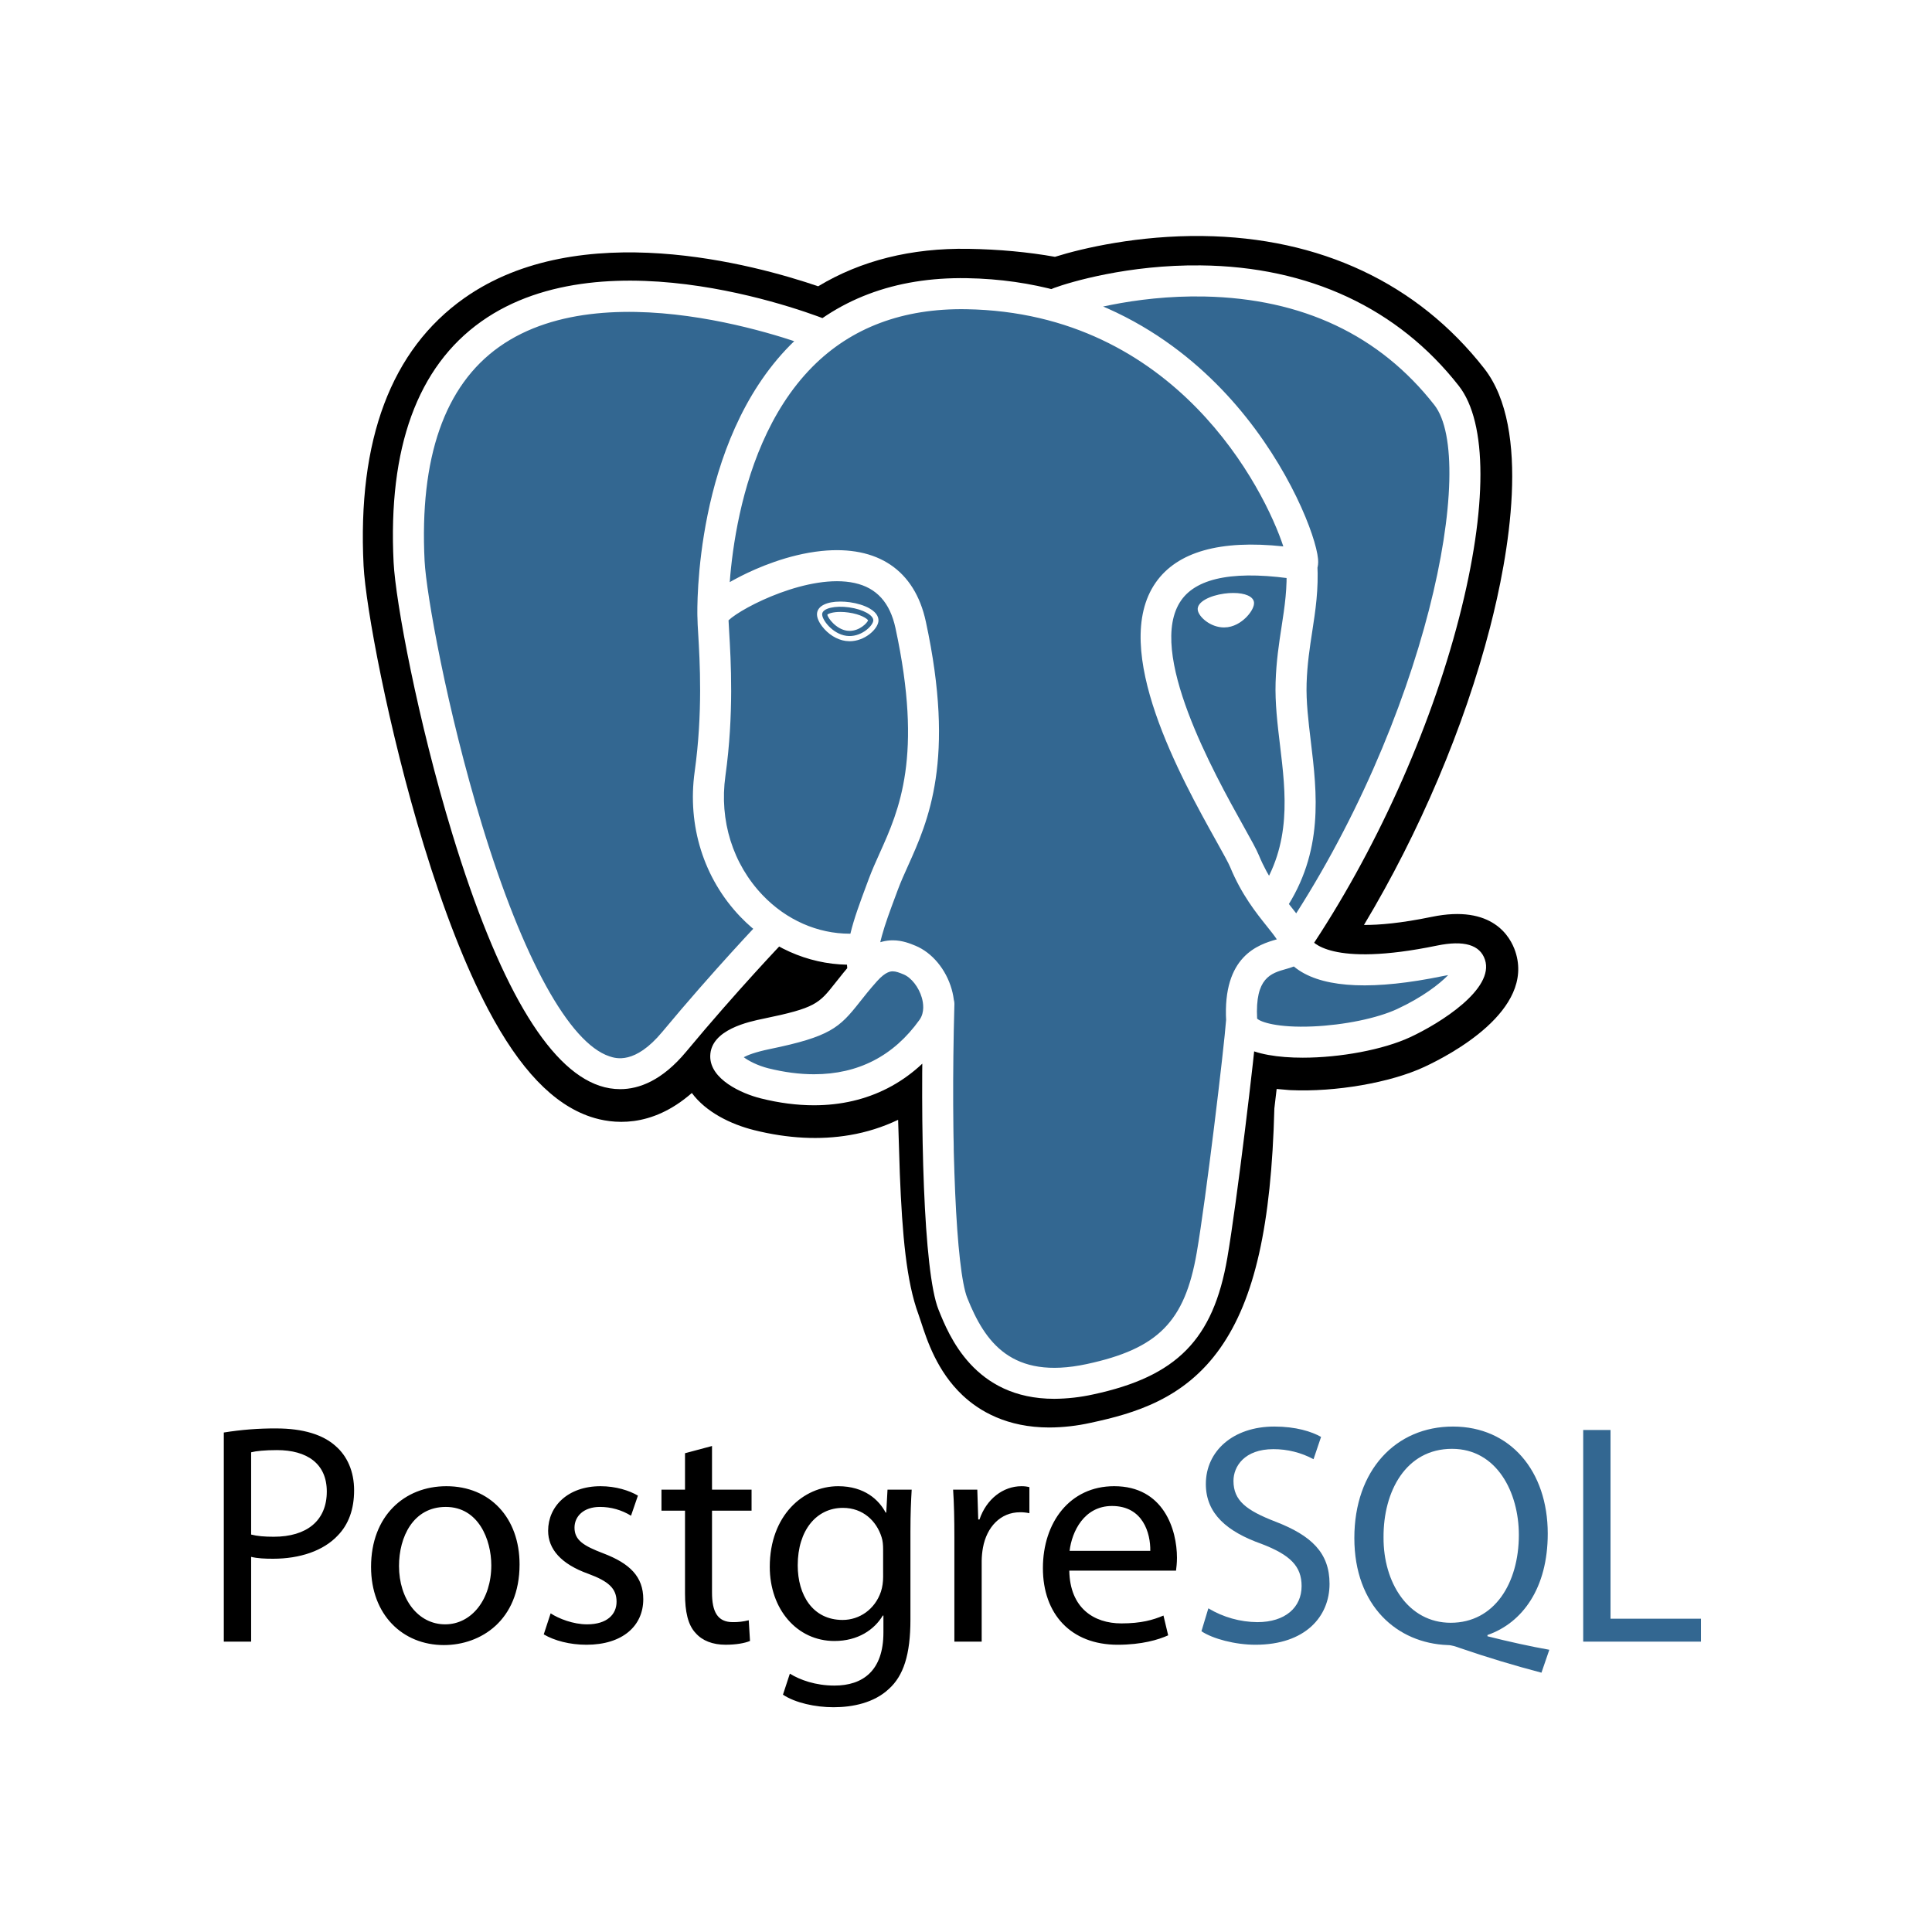
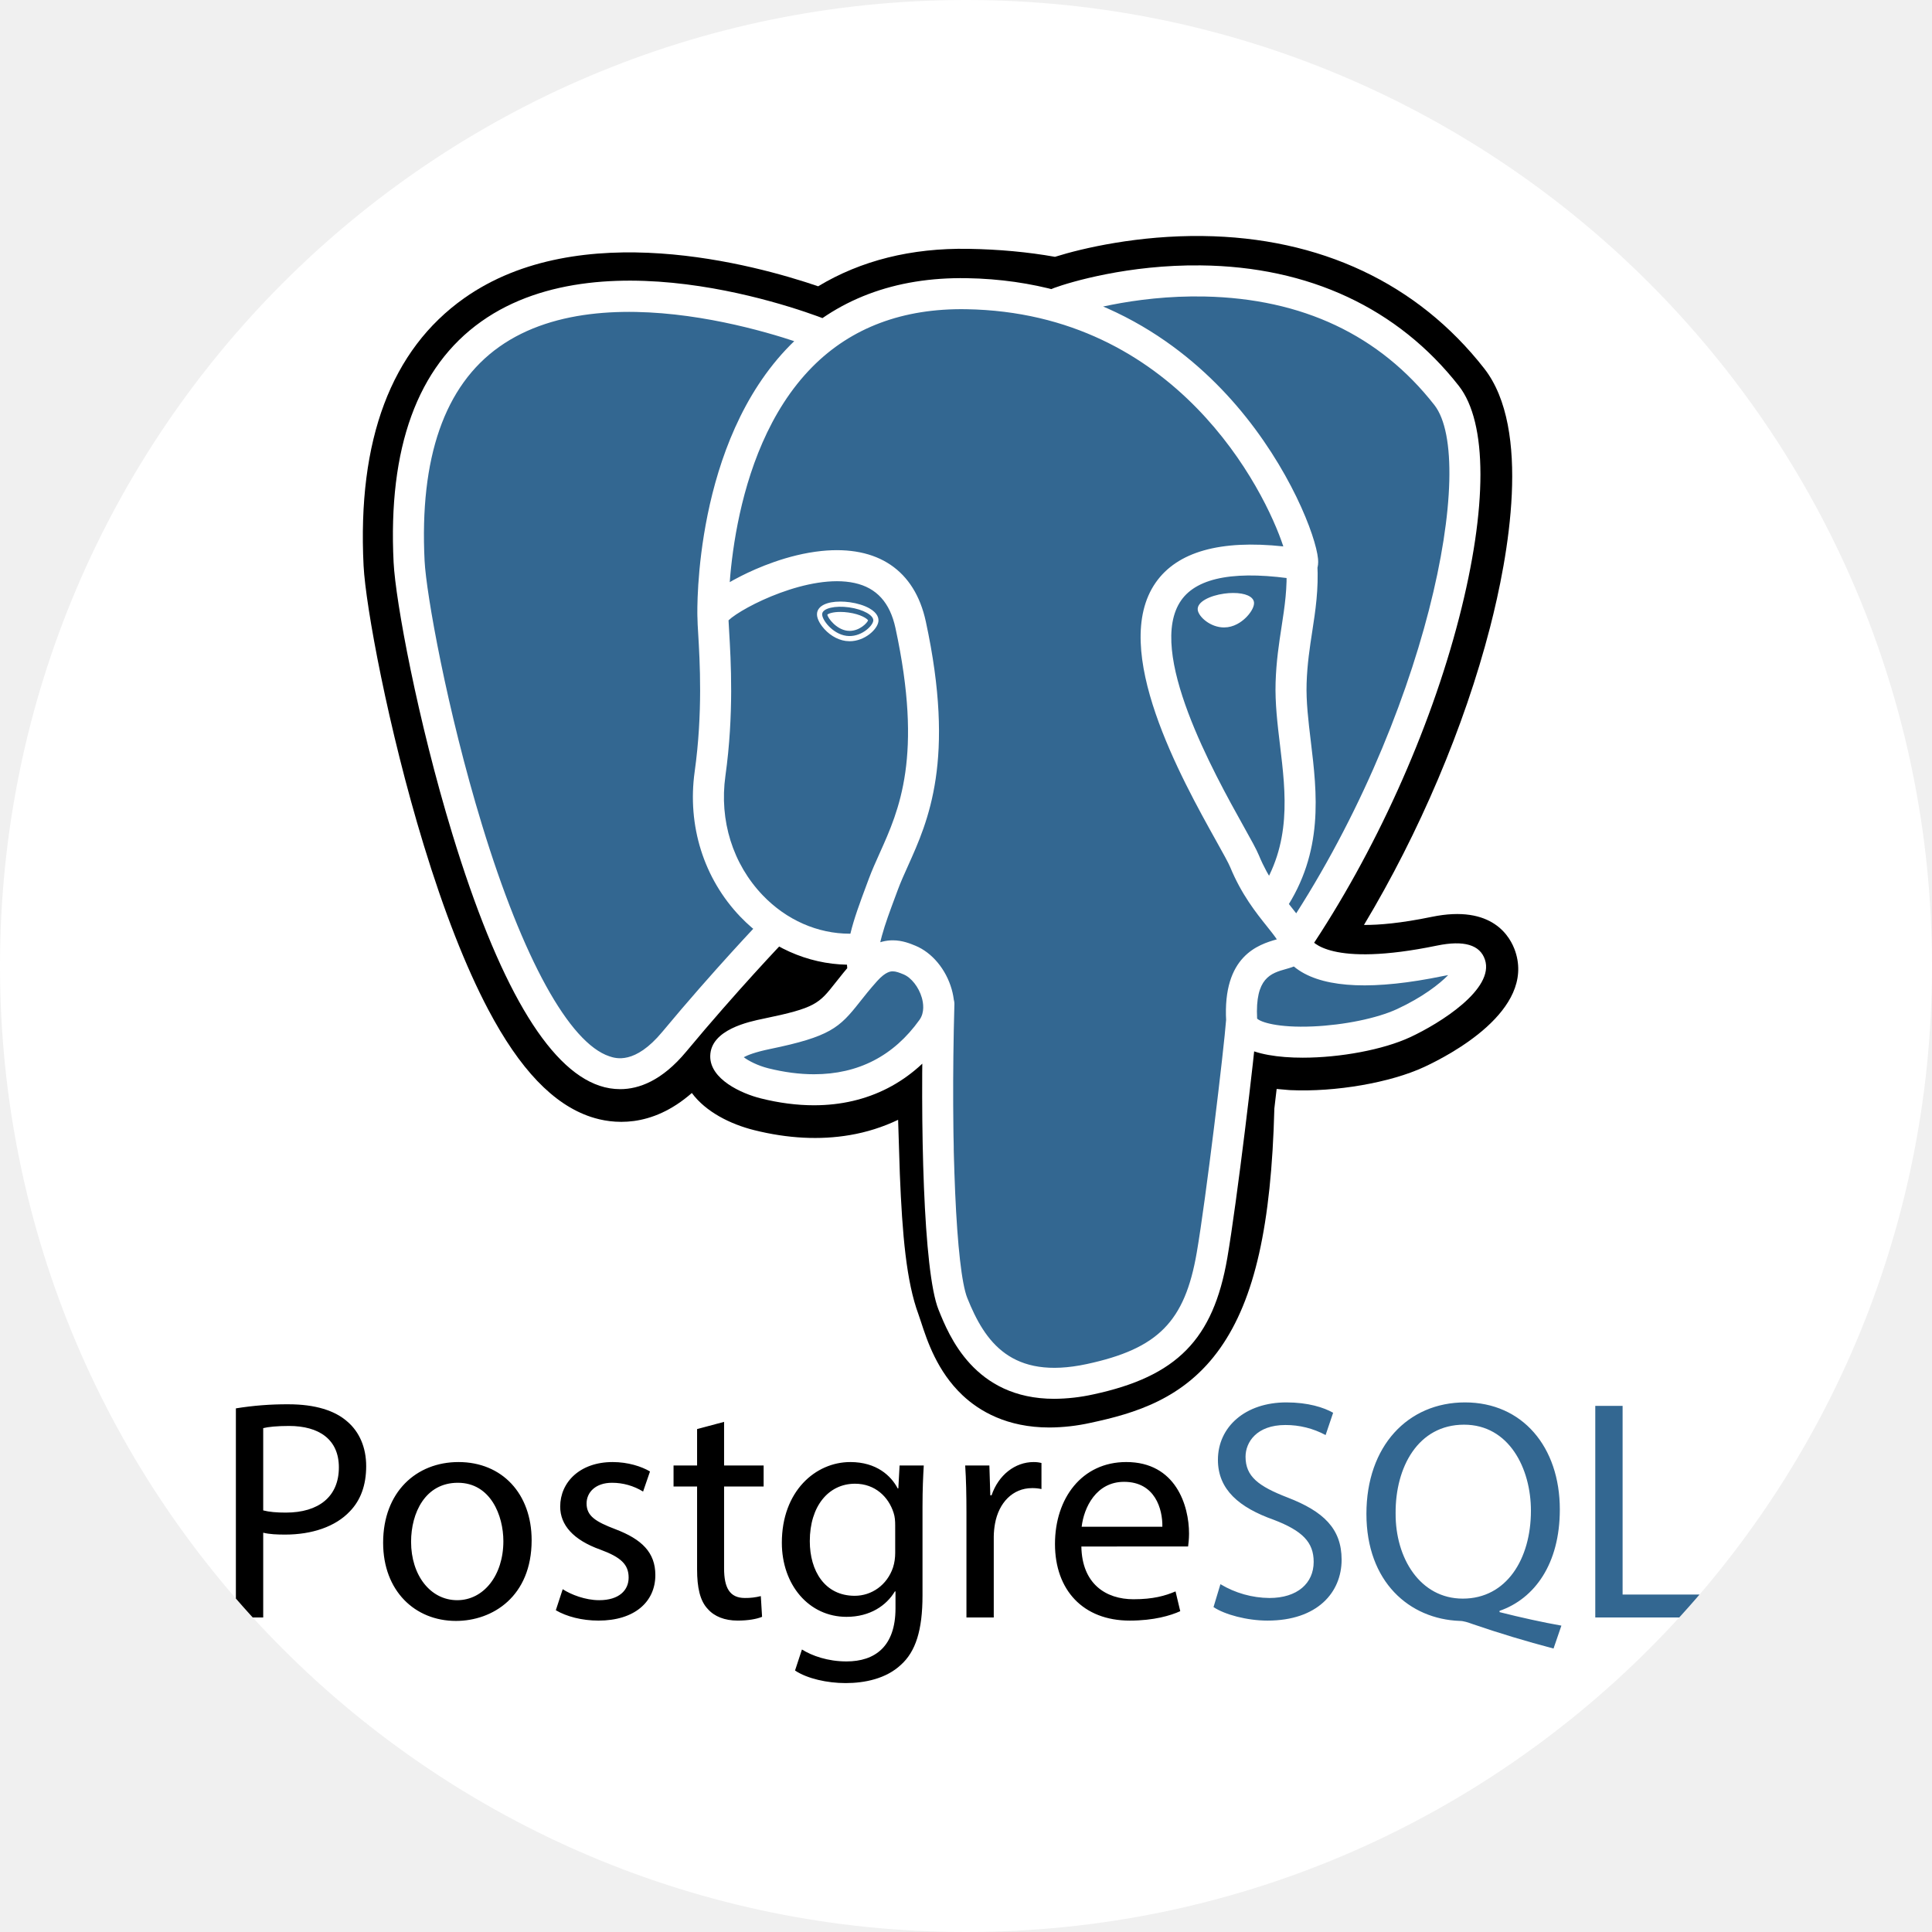
<svg xmlns="http://www.w3.org/2000/svg" width="160" height="160" viewBox="0 0 160 160" fill="none">
-   <rect width="160" height="160" fill="white" />
-   <path d="M101.688 91.526C102.32 86.264 102.131 85.492 106.05 86.344L107.045 86.432C110.059 86.569 114.002 85.947 116.317 84.871C121.303 82.558 124.259 78.694 119.343 79.709C108.128 82.022 107.357 78.226 107.357 78.226C119.2 60.655 124.151 38.351 119.878 32.891C108.224 17.999 88.05 25.041 87.712 25.224L87.604 25.245C85.388 24.784 82.909 24.51 80.123 24.465C75.048 24.382 71.197 25.796 68.276 28.011C68.276 28.011 32.287 13.184 33.961 46.657C34.317 53.778 44.168 100.539 55.917 86.415C60.211 81.251 64.361 76.884 64.361 76.884C66.422 78.253 68.889 78.951 71.477 78.7L71.677 78.53C71.615 79.171 71.642 79.798 71.758 80.54C68.731 83.923 69.621 84.517 63.569 85.762C57.447 87.024 61.044 89.27 63.391 89.857C66.239 90.57 72.824 91.579 77.275 85.348L77.098 86.059C78.286 87.009 78.205 92.886 78.373 97.085C78.541 101.284 78.823 105.202 79.679 107.514C80.535 109.824 81.545 115.775 89.498 114.071C96.144 112.645 101.225 110.595 101.688 91.526Z" fill="black" />
-   <path d="M86.908 118.219C83.39 118.219 81.1 116.859 79.708 115.545C77.608 113.564 76.775 111.011 76.278 109.486L76.063 108.849C75.061 106.144 74.722 102.25 74.521 97.236C74.492 96.452 74.467 95.668 74.446 94.884C74.429 94.283 74.408 93.529 74.378 92.738C73.111 93.342 71.766 93.768 70.381 94.002C67.901 94.426 65.235 94.288 62.455 93.593C60.494 93.103 58.456 92.087 57.295 90.517C53.91 93.482 50.681 93.079 48.922 92.493C45.819 91.458 43.042 88.551 40.431 83.603C38.572 80.08 36.773 75.488 35.084 69.957C32.144 60.324 30.276 50.178 30.11 46.848C29.588 36.421 32.394 28.965 38.45 24.688C48.005 17.939 62.48 21.907 67.757 23.709C71.302 21.572 75.473 20.531 80.187 20.607C82.719 20.648 85.129 20.871 87.368 21.269C89.703 20.535 94.317 19.481 99.598 19.546C109.328 19.662 117.391 23.454 122.914 30.512C126.855 35.548 124.907 46.122 123.394 51.978C121.267 60.213 117.538 68.974 112.958 76.6C114.202 76.609 116.003 76.459 118.565 75.931C123.619 74.887 125.096 77.597 125.497 78.81C127.104 83.677 120.119 87.354 117.94 88.365C115.148 89.662 110.597 90.451 106.869 90.28L106.706 90.269L105.727 90.183L105.63 90.999L105.537 91.798C105.287 101.462 103.906 107.582 101.065 111.627C98.088 115.866 93.949 117.055 90.304 117.836C89.189 118.083 88.051 118.212 86.908 118.219ZM79.506 83.045C81.777 84.862 81.976 88.281 82.153 94.671C82.175 95.468 82.196 96.223 82.224 96.928C82.31 99.062 82.511 104.06 83.293 106.172C83.404 106.47 83.503 106.774 83.607 107.094C84.479 109.766 84.917 111.105 88.688 110.297C91.855 109.619 93.482 109.01 94.756 107.196C96.608 104.558 97.644 99.255 97.834 91.429L101.686 91.523L97.86 91.064L97.972 90.109C98.339 86.961 98.603 84.685 100.708 83.181C102.396 81.974 104.321 82.091 105.854 82.367C104.17 81.096 103.704 79.602 103.58 78.99L103.259 77.408L104.161 76.068C109.361 68.352 113.65 58.869 115.928 50.05C118.268 40.988 117.554 36.175 116.841 35.265C107.395 23.194 91.012 28.177 89.302 28.744L89.012 28.9L87.562 29.171L86.819 29.017C84.772 28.592 82.498 28.357 80.059 28.317C76.228 28.253 73.138 29.158 70.604 31.081L68.846 32.414L66.805 31.573C62.447 29.791 49.643 26.208 42.887 30.993C39.137 33.649 37.429 38.854 37.809 46.463C37.934 48.975 39.642 58.484 42.456 67.708C46.347 80.454 49.883 84.687 51.359 85.18C51.616 85.267 52.285 84.747 52.95 83.949C57.276 78.746 61.39 74.409 61.563 74.226L63.794 71.879L66.491 73.671C67.578 74.394 68.777 74.803 70.009 74.88L76.442 69.394L75.51 78.904C75.489 79.118 75.479 79.408 75.563 79.948L75.843 81.751L74.63 83.109L74.49 83.266L78.024 84.898L79.506 83.045Z" fill="black" />
-   <path d="M119.347 79.71C108.131 82.023 107.36 78.226 107.36 78.226C119.202 60.655 124.152 38.35 119.88 32.891C108.225 17.999 88.051 25.042 87.714 25.225L87.605 25.244C85.389 24.785 82.91 24.511 80.123 24.466C75.048 24.383 71.198 25.796 68.277 28.011C68.277 28.011 32.287 13.185 33.961 46.658C34.317 53.779 44.168 100.54 55.917 86.416C60.211 81.252 64.36 76.885 64.36 76.885C66.421 78.254 68.888 78.952 71.475 78.701L71.676 78.531C71.614 79.172 71.642 79.799 71.756 80.541C68.73 83.924 69.618 84.518 63.568 85.763C57.445 87.025 61.042 89.271 63.391 89.858C66.238 90.571 72.824 91.58 77.274 85.349L77.096 86.06C78.282 87.01 79.115 92.239 78.975 96.979C78.835 101.719 78.742 104.973 79.677 107.515C80.612 110.056 81.543 115.776 89.497 114.072C96.143 112.647 99.587 108.956 100.067 102.8C100.407 98.423 101.176 99.07 101.225 95.156L101.843 93.303C102.554 87.369 101.956 85.455 106.051 86.346L107.046 86.433C110.06 86.571 114.004 85.948 116.319 84.872C121.305 82.558 124.262 78.695 119.347 79.71Z" fill="#336791" />
-   <path d="M87.31 115.844C80.679 115.845 78.579 110.594 77.719 108.447C76.462 105.301 76.19 93.089 76.47 83.074C76.489 82.74 76.637 82.426 76.884 82.199C77.13 81.972 77.455 81.851 77.79 81.86C78.125 81.87 78.443 82.009 78.676 82.249C78.91 82.489 79.04 82.811 79.04 83.146C78.717 94.697 79.176 105.164 80.106 107.492C81.559 111.124 83.762 114.301 89.993 112.967C95.908 111.698 98.123 109.455 99.109 103.737C99.867 99.348 101.363 86.863 101.547 84.399C101.572 84.059 101.732 83.743 101.99 83.521C102.248 83.298 102.584 83.188 102.924 83.213C103.264 83.238 103.58 83.398 103.802 83.656C104.025 83.914 104.135 84.25 104.11 84.59C103.918 87.154 102.428 99.616 101.641 104.174C100.476 110.929 97.465 113.993 90.531 115.48C89.473 115.714 88.394 115.836 87.31 115.844ZM51.359 90.199C50.78 90.198 50.204 90.103 49.655 89.918C45.348 88.481 41.246 81.467 37.462 69.069C34.582 59.631 32.757 49.781 32.597 46.58C32.122 37.09 34.567 30.375 39.862 26.623C50.338 19.2 67.962 26.269 68.707 26.573C69.02 26.704 69.268 26.953 69.398 27.266C69.528 27.579 69.529 27.931 69.4 28.244C69.272 28.558 69.025 28.808 68.713 28.941C68.401 29.073 68.05 29.078 67.735 28.952V28.953C67.565 28.883 50.665 22.113 41.343 28.724C36.815 31.935 34.736 37.899 35.163 46.453C35.298 49.149 37.003 58.764 39.92 68.32C43.298 79.387 47.143 86.372 50.468 87.48C50.989 87.655 52.577 88.184 54.849 85.454C59.121 80.314 63.046 76.212 63.085 76.171C63.324 75.939 63.644 75.809 63.976 75.808C64.309 75.808 64.629 75.936 64.87 76.166C65.11 76.396 65.252 76.71 65.265 77.043C65.278 77.376 65.162 77.7 64.941 77.949C64.902 77.989 61.037 82.03 56.825 87.097C54.83 89.495 52.917 90.199 51.359 90.199ZM107.279 79.37C107.046 79.37 106.817 79.307 106.617 79.187C106.416 79.067 106.253 78.895 106.143 78.689C106.034 78.482 105.983 78.25 105.995 78.017C106.007 77.784 106.083 77.559 106.214 77.366C118.185 59.602 122.387 38.139 118.788 33.541C114.258 27.753 107.861 24.729 99.776 24.556C93.789 24.426 89.03 25.955 88.253 26.222L88.058 26.301C87.276 26.547 86.676 26.118 86.45 25.617C86.321 25.33 86.302 25.006 86.395 24.705C86.489 24.405 86.689 24.149 86.958 23.986L87.304 23.844L87.287 23.849L87.305 23.843C88.626 23.36 93.457 21.91 99.442 21.979C108.389 22.073 115.779 25.524 120.813 31.956C123.195 35 123.2 42.013 120.828 51.196C118.41 60.558 113.86 70.621 108.346 78.803C108.229 78.978 108.07 79.121 107.884 79.22C107.697 79.319 107.49 79.37 107.279 79.37ZM107.89 87.593C105.846 87.593 104.014 87.306 102.917 86.648C101.789 85.973 101.574 85.054 101.546 84.567C101.238 79.163 104.22 78.222 105.741 77.793C105.529 77.473 105.227 77.096 104.916 76.707C104.029 75.599 102.815 74.081 101.879 71.811C101.733 71.457 101.273 70.632 100.741 69.678C97.858 64.509 91.86 53.752 95.713 48.243C97.497 45.694 101.047 44.691 106.279 45.251C104.74 40.562 97.41 25.893 80.02 25.608C74.789 25.52 70.499 27.129 67.276 30.383C60.059 37.672 60.321 50.86 60.324 50.991C60.328 51.16 60.3 51.328 60.239 51.485C60.179 51.643 60.088 51.787 59.971 51.909C59.855 52.031 59.716 52.13 59.562 52.198C59.408 52.267 59.242 52.304 59.073 52.309C58.904 52.313 58.736 52.285 58.579 52.224C58.421 52.163 58.277 52.073 58.155 51.956C58.033 51.84 57.934 51.701 57.866 51.547C57.797 51.393 57.76 51.227 57.755 51.058C57.739 50.473 57.469 36.634 65.45 28.574C69.185 24.802 74.101 22.94 80.062 23.037C91.19 23.22 98.351 28.876 102.4 33.59C106.812 38.726 108.976 44.392 109.154 46.282C109.287 47.688 108.278 47.97 108.074 48.011L107.611 48.022C102.476 47.2 99.182 47.77 97.82 49.717C94.889 53.905 100.563 64.08 102.986 68.426C103.605 69.534 104.051 70.335 104.255 70.83C105.051 72.76 106.089 74.057 106.923 75.099C107.656 76.016 108.292 76.81 108.52 77.744C108.625 77.929 110.123 80.143 119.008 78.309C121.235 77.85 122.57 78.243 122.978 79.477C123.781 81.906 119.276 84.738 116.782 85.897C114.544 86.936 110.977 87.593 107.89 87.593ZM104.109 84.355C104.39 84.64 105.8 85.13 108.721 85.005C111.317 84.893 114.056 84.328 115.7 83.566C117.802 82.59 119.204 81.499 119.931 80.754L119.527 80.828C113.846 82.001 109.828 81.845 107.585 80.363C107.434 80.263 107.289 80.156 107.15 80.04C106.907 80.136 106.682 80.199 106.522 80.244C105.249 80.601 103.933 80.97 104.109 84.355ZM67.412 91.534C66.001 91.534 64.516 91.343 62.999 90.962C61.428 90.569 58.778 89.386 58.819 87.443C58.864 85.262 62.035 84.608 63.23 84.362C67.542 83.474 67.823 83.118 69.171 81.407C69.564 80.908 70.053 80.287 70.719 79.542C71.709 78.435 72.791 77.873 73.935 77.873C74.731 77.873 75.385 78.144 75.816 78.322C77.192 78.892 78.34 80.27 78.812 81.92C79.238 83.408 79.035 84.84 78.24 85.952C75.632 89.605 71.888 91.534 67.412 91.534ZM61.595 87.554C61.983 87.853 62.759 88.253 63.622 88.47C64.936 88.798 66.21 88.965 67.412 88.965C71.074 88.965 74.013 87.448 76.149 84.459C76.594 83.835 76.461 83.044 76.342 82.627C76.092 81.755 75.472 80.962 74.833 80.696C74.486 80.552 74.199 80.442 73.935 80.442C73.793 80.442 73.362 80.442 72.635 81.255C72.021 81.941 71.58 82.501 71.189 82.996C69.511 85.127 68.742 85.85 63.748 86.879C62.53 87.131 61.905 87.385 61.595 87.554ZM71.477 81.626C71.17 81.626 70.874 81.515 70.641 81.316C70.408 81.116 70.255 80.839 70.208 80.536C70.175 80.323 70.154 80.108 70.144 79.892C66.87 79.83 63.712 78.426 61.315 75.924C58.284 72.761 56.904 68.379 57.53 63.902C58.21 59.04 57.956 54.748 57.819 52.442C57.785 51.968 57.764 51.492 57.756 51.017C57.758 50.611 57.766 49.532 61.371 47.705C62.653 47.055 65.224 45.921 68.032 45.63C72.686 45.15 75.753 47.222 76.671 51.466C79.149 62.926 76.867 67.995 75.201 71.696C74.89 72.384 74.597 73.036 74.363 73.666L74.156 74.223C73.276 76.583 72.515 78.622 72.749 80.146C72.8 80.483 72.716 80.826 72.515 81.101C72.313 81.376 72.011 81.56 71.674 81.612L71.477 81.626ZM60.334 51.372L60.385 52.29C60.527 54.685 60.791 59.143 60.075 64.259C59.559 67.951 60.687 71.556 63.17 74.147C65.132 76.195 67.716 77.325 70.371 77.325H70.426C70.724 76.072 71.217 74.75 71.748 73.325L71.954 72.772C72.219 72.06 72.529 71.371 72.857 70.642C74.461 67.078 76.457 62.642 74.158 52.009C73.702 49.904 72.598 48.685 70.783 48.283C67.055 47.459 61.5 50.263 60.334 51.372ZM68.09 50.827C68.026 51.281 68.923 52.494 70.091 52.656C71.258 52.819 72.257 51.871 72.32 51.417C72.383 50.962 71.487 50.462 70.318 50.299C69.151 50.136 68.152 50.372 68.09 50.827ZM70.36 53.104L70.032 53.081C69.307 52.98 68.574 52.523 68.073 51.858C67.897 51.625 67.609 51.171 67.666 50.767C67.748 50.174 68.47 49.82 69.599 49.82C69.852 49.82 70.114 49.839 70.379 49.875C70.995 49.961 71.568 50.139 71.991 50.375C72.724 50.785 72.778 51.241 72.745 51.478C72.654 52.131 71.612 53.104 70.36 53.104ZM68.516 50.903C68.553 51.183 69.246 52.108 70.15 52.233L70.359 52.248C71.193 52.248 71.817 51.591 71.89 51.376C71.813 51.23 71.277 50.865 70.259 50.725C70.04 50.694 69.819 50.677 69.598 50.677C68.946 50.676 68.597 50.823 68.516 50.903ZM103.637 49.9C103.7 50.355 102.805 51.568 101.636 51.73C100.468 51.892 99.469 50.945 99.405 50.49C99.343 50.036 100.239 49.535 101.407 49.373C102.575 49.209 103.573 49.447 103.637 49.9ZM101.367 51.962C100.242 51.962 99.273 51.087 99.193 50.52C99.101 49.839 100.222 49.321 101.378 49.161C101.632 49.125 101.884 49.107 102.127 49.107C103.124 49.107 103.784 49.4 103.85 49.871C103.893 50.177 103.659 50.648 103.255 51.072C102.989 51.352 102.429 51.837 101.667 51.942L101.367 51.962ZM102.126 49.535C101.903 49.535 101.671 49.552 101.436 49.584C100.274 49.745 99.583 50.212 99.616 50.462C99.655 50.736 100.396 51.534 101.366 51.534L101.605 51.517C102.239 51.428 102.715 51.015 102.942 50.776C103.298 50.401 103.44 50.049 103.423 49.928C103.402 49.771 102.974 49.535 102.126 49.535ZM105.32 75.988C105.087 75.988 104.859 75.924 104.659 75.805C104.46 75.685 104.297 75.513 104.187 75.308C104.077 75.102 104.026 74.871 104.037 74.639C104.049 74.406 104.124 74.181 104.253 73.988C106.989 69.901 106.488 65.732 106.004 61.702C105.797 59.984 105.584 58.209 105.64 56.504C105.696 54.751 105.918 53.305 106.134 51.905C106.389 50.248 106.63 48.681 106.53 46.823C106.523 46.489 106.646 46.165 106.873 45.92C107.1 45.675 107.413 45.528 107.747 45.511C108.08 45.493 108.408 45.605 108.66 45.824C108.912 46.044 109.069 46.352 109.097 46.685C109.211 48.809 108.938 50.581 108.674 52.296C108.47 53.619 108.259 54.987 108.208 56.586C108.159 58.095 108.352 59.698 108.556 61.394C109.072 65.681 109.655 70.54 106.389 75.417C106.141 75.787 105.734 75.988 105.32 75.988Z" fill="white" />
-   <path d="M18.535 118.635C19.971 118.402 21.424 118.289 22.878 118.297C25.113 118.297 26.752 118.817 27.792 119.753C28.754 120.585 29.326 121.859 29.326 123.42C29.326 125.006 28.857 126.254 27.973 127.164C26.777 128.438 24.827 129.088 22.617 129.088C21.941 129.088 21.317 129.062 20.798 128.932V135.953H18.535V118.635ZM20.798 127.085C21.292 127.215 21.916 127.267 22.67 127.267C25.399 127.267 27.064 125.941 27.064 123.523C27.064 121.209 25.426 120.091 22.93 120.091C21.942 120.091 21.188 120.169 20.798 120.273V127.085ZM43.028 129.555C43.028 134.209 39.803 136.238 36.761 136.238C33.355 136.238 30.729 133.742 30.729 129.763C30.729 125.551 33.485 123.081 36.969 123.081C40.584 123.08 43.028 125.707 43.028 129.555ZM33.044 129.685C33.044 132.441 34.63 134.521 36.866 134.521C39.05 134.521 40.687 132.467 40.687 129.633C40.687 127.501 39.622 124.797 36.917 124.797C34.212 124.797 33.044 127.293 33.044 129.685ZM45.601 133.611C46.277 134.053 47.473 134.521 48.617 134.521C50.281 134.521 51.061 133.689 51.061 132.649C51.061 131.557 50.412 130.959 48.721 130.335C46.459 129.529 45.393 128.281 45.393 126.773C45.393 124.745 47.031 123.081 49.735 123.081C51.009 123.081 52.128 123.445 52.83 123.861L52.258 125.525C51.484 125.048 50.593 124.796 49.684 124.797C48.332 124.797 47.578 125.577 47.578 126.513C47.578 127.553 48.333 128.021 49.971 128.645C52.155 129.477 53.273 130.569 53.273 132.441C53.273 134.651 51.557 136.211 48.567 136.211C47.189 136.211 45.915 135.873 45.031 135.353L45.601 133.611ZM58.966 119.752V123.366H62.241V125.108H58.966V131.894C58.966 133.454 59.407 134.338 60.682 134.338C61.129 134.345 61.575 134.292 62.008 134.182L62.112 135.898C61.671 136.08 60.968 136.21 60.085 136.21C59.019 136.21 58.16 135.872 57.614 135.248C56.965 134.572 56.73 133.454 56.73 131.972V125.108H54.78V123.366H56.73V120.35L58.966 119.752ZM75.502 123.367C75.449 124.277 75.398 125.291 75.398 126.825V134.131C75.398 137.017 74.826 138.785 73.604 139.878C72.382 141.022 70.614 141.386 69.028 141.386C67.52 141.386 65.856 141.022 64.841 140.346L65.413 138.604C66.245 139.124 67.545 139.592 69.105 139.592C71.445 139.592 73.161 138.37 73.161 135.198V133.794H73.109C72.407 134.964 71.055 135.9 69.105 135.9C65.985 135.9 63.749 133.248 63.749 129.763C63.749 125.499 66.531 123.081 69.417 123.081C71.602 123.081 72.798 124.225 73.344 125.265H73.396L73.5 123.367H75.502ZM73.136 128.333C73.136 127.943 73.11 127.605 73.006 127.293C72.59 125.967 71.472 124.875 69.808 124.875C67.623 124.875 66.064 126.721 66.064 129.633C66.064 132.103 67.312 134.157 69.782 134.157C71.186 134.157 72.46 133.273 72.954 131.817C73.084 131.427 73.137 130.985 73.137 130.595L73.136 128.333ZM79.037 127.293C79.037 125.811 79.011 124.537 78.933 123.367H80.936L81.013 125.837H81.117C81.689 124.147 83.067 123.081 84.601 123.081C84.861 123.081 85.042 123.107 85.25 123.159V125.317C84.994 125.262 84.733 125.235 84.471 125.239C82.859 125.239 81.714 126.461 81.403 128.177C81.339 128.529 81.304 128.886 81.299 129.243V135.951H79.037V127.293ZM88.554 130.075C88.606 133.169 90.581 134.443 92.869 134.443C94.508 134.443 95.495 134.157 96.353 133.793L96.743 135.431C95.937 135.795 94.559 136.211 92.557 136.211C88.683 136.211 86.369 133.663 86.369 129.867C86.369 126.071 88.605 123.08 92.271 123.08C96.379 123.08 97.471 126.694 97.471 129.008C97.471 129.476 97.419 129.84 97.393 130.074L88.554 130.075ZM95.262 128.437C95.287 126.981 94.663 124.719 92.09 124.719C89.776 124.719 88.762 126.851 88.579 128.437H95.262Z" fill="black" />
-   <path d="M100.071 133.195C101.297 133.931 102.697 134.326 104.127 134.339C106.441 134.339 107.793 133.117 107.793 131.349C107.793 129.711 106.857 128.775 104.491 127.865C101.631 126.851 99.863 125.369 99.863 122.899C99.863 120.169 102.125 118.141 105.531 118.141C107.325 118.141 108.625 118.557 109.405 118.999L108.781 120.845C107.758 120.295 106.614 120.009 105.453 120.013C103.061 120.013 102.151 121.443 102.151 122.639C102.151 124.277 103.216 125.083 105.635 126.019C108.599 127.164 110.107 128.593 110.107 131.167C110.107 133.871 108.105 136.211 103.971 136.211C102.281 136.211 100.435 135.717 99.498 135.093L100.071 133.195ZM127.657 138.525C125.397 137.931 123.159 137.255 120.949 136.497C120.585 136.367 120.221 136.237 119.883 136.237C115.723 136.081 112.161 133.013 112.161 127.371C112.161 121.755 115.593 118.141 120.325 118.141C125.083 118.141 128.178 121.833 128.178 127.007C128.178 131.505 126.098 134.391 123.186 135.405V135.509C124.928 135.951 126.826 136.367 128.308 136.627L127.657 138.525ZM125.785 127.111C125.785 123.601 123.966 119.986 120.247 119.986C116.425 119.986 114.553 123.522 114.579 127.319C114.553 131.037 116.607 134.391 120.143 134.391C123.758 134.391 125.785 131.115 125.785 127.111ZM131.114 118.427H133.377V134.053H140.865V135.951H131.114V118.427Z" fill="#336791" />
+   <g clip-path="url(#clip0_463_280)">
+     <path d="M160 0H0V160H160V0Z" fill="white" />
+     <path d="M101.688 91.526C102.32 86.264 102.131 85.492 106.05 86.344L107.045 86.432C110.059 86.569 114.002 85.947 116.317 84.871C121.303 82.558 124.259 78.694 119.343 79.709C108.128 82.022 107.357 78.226 107.357 78.226C119.2 60.655 124.151 38.351 119.878 32.891C108.224 17.999 88.05 25.041 87.712 25.224L87.604 25.245C85.388 24.784 82.909 24.51 80.123 24.465C75.048 24.382 71.197 25.796 68.276 28.011C68.276 28.011 32.287 13.184 33.961 46.657C34.317 53.778 44.168 100.539 55.917 86.415C60.211 81.251 64.361 76.884 64.361 76.884C66.422 78.253 68.889 78.951 71.477 78.7L71.677 78.53C71.615 79.171 71.642 79.798 71.758 80.54C68.731 83.923 69.621 84.517 63.569 85.762C57.447 87.024 61.044 89.27 63.391 89.857C66.239 90.57 72.824 91.579 77.275 85.348L77.098 86.059C78.286 87.009 78.205 92.886 78.373 97.085C78.541 101.284 78.823 105.202 79.679 107.514C80.535 109.824 81.545 115.775 89.498 114.071C96.144 112.645 101.225 110.595 101.688 91.526Z" fill="black" />
+     <path d="M86.908 118.219C83.39 118.219 81.1 116.859 79.708 115.545C77.608 113.564 76.775 111.011 76.278 109.486L76.063 108.849C75.061 106.144 74.722 102.25 74.521 97.236C74.492 96.452 74.467 95.668 74.446 94.884C74.429 94.283 74.408 93.529 74.378 92.738C73.111 93.342 71.766 93.768 70.381 94.002C67.901 94.426 65.235 94.288 62.455 93.593C60.494 93.103 58.456 92.087 57.295 90.517C53.91 93.482 50.681 93.079 48.922 92.493C45.819 91.458 43.042 88.551 40.431 83.603C38.572 80.08 36.773 75.488 35.084 69.957C32.144 60.324 30.276 50.178 30.11 46.848C29.588 36.421 32.394 28.965 38.45 24.688C48.005 17.939 62.48 21.907 67.757 23.709C71.302 21.572 75.473 20.531 80.187 20.607C82.719 20.648 85.129 20.871 87.368 21.269C89.703 20.535 94.317 19.481 99.598 19.546C109.328 19.662 117.391 23.454 122.914 30.512C126.855 35.548 124.907 46.122 123.394 51.978C121.267 60.213 117.538 68.974 112.958 76.6C114.202 76.609 116.003 76.459 118.565 75.931C123.619 74.887 125.096 77.597 125.497 78.81C127.104 83.677 120.119 87.354 117.94 88.365C115.148 89.662 110.597 90.451 106.869 90.28L106.706 90.269L105.727 90.183L105.63 90.999L105.537 91.798C105.287 101.462 103.906 107.582 101.065 111.627C98.088 115.866 93.949 117.055 90.304 117.836C89.189 118.083 88.051 118.212 86.908 118.219ZM79.506 83.045C81.777 84.862 81.976 88.281 82.153 94.671C82.175 95.468 82.196 96.223 82.224 96.928C82.31 99.062 82.511 104.06 83.293 106.172C83.404 106.47 83.503 106.774 83.607 107.094C84.479 109.766 84.917 111.105 88.688 110.297C91.855 109.619 93.482 109.01 94.756 107.196C96.608 104.558 97.644 99.255 97.834 91.429L101.686 91.523L97.86 91.064L97.972 90.109C98.339 86.961 98.603 84.685 100.708 83.181C102.396 81.974 104.321 82.091 105.854 82.367C104.17 81.096 103.704 79.602 103.58 78.99L103.259 77.408L104.161 76.068C109.361 68.352 113.65 58.869 115.928 50.05C118.268 40.988 117.554 36.175 116.841 35.265C107.395 23.194 91.012 28.177 89.302 28.744L89.012 28.9L87.562 29.171L86.819 29.017C84.772 28.592 82.498 28.357 80.059 28.317C76.228 28.253 73.138 29.158 70.604 31.081L68.846 32.414L66.805 31.573C62.447 29.791 49.643 26.208 42.887 30.993C39.137 33.649 37.429 38.854 37.809 46.463C37.934 48.975 39.642 58.484 42.456 67.708C46.347 80.454 49.883 84.687 51.359 85.18C51.616 85.267 52.285 84.747 52.95 83.949C57.276 78.746 61.39 74.409 61.563 74.226L63.794 71.879L66.491 73.671C67.578 74.394 68.777 74.803 70.009 74.88L76.442 69.394L75.51 78.904C75.489 79.118 75.479 79.408 75.563 79.948L75.843 81.751L74.63 83.109L74.49 83.266L78.024 84.898L79.506 83.045Z" fill="black" />
+     <path d="M119.347 79.71C108.131 82.023 107.36 78.226 107.36 78.226C119.202 60.655 124.152 38.35 119.88 32.891C108.225 17.999 88.051 25.042 87.714 25.225L87.605 25.244C85.389 24.785 82.91 24.511 80.123 24.466C75.048 24.383 71.198 25.796 68.277 28.011C68.277 28.011 32.287 13.185 33.961 46.658C34.317 53.779 44.168 100.54 55.917 86.416C60.211 81.252 64.36 76.885 64.36 76.885C66.421 78.254 68.888 78.952 71.475 78.701L71.676 78.531C71.614 79.172 71.642 79.799 71.756 80.541C68.73 83.924 69.618 84.518 63.568 85.763C57.445 87.025 61.042 89.271 63.391 89.858C66.238 90.571 72.824 91.58 77.274 85.349L77.096 86.06C78.282 87.01 79.115 92.239 78.975 96.979C78.835 101.719 78.742 104.973 79.677 107.515C80.612 110.056 81.543 115.776 89.497 114.072C96.143 112.647 99.587 108.956 100.067 102.8C100.407 98.423 101.176 99.07 101.225 95.156L101.843 93.303C102.554 87.369 101.956 85.455 106.051 86.346L107.046 86.433C110.06 86.571 114.004 85.948 116.319 84.872C121.305 82.558 124.262 78.695 119.347 79.71Z" fill="#336791" />
+     <path d="M87.31 115.844C80.679 115.845 78.579 110.594 77.719 108.447C76.462 105.301 76.19 93.089 76.47 83.074C76.489 82.74 76.637 82.426 76.884 82.199C77.13 81.972 77.455 81.851 77.79 81.86C78.125 81.87 78.443 82.009 78.676 82.249C78.91 82.489 79.04 82.811 79.04 83.146C78.717 94.697 79.176 105.164 80.106 107.492C81.559 111.124 83.762 114.301 89.993 112.967C95.908 111.698 98.123 109.455 99.109 103.737C99.867 99.348 101.363 86.863 101.547 84.399C101.572 84.059 101.732 83.743 101.99 83.521C102.248 83.298 102.584 83.188 102.924 83.213C103.264 83.238 103.58 83.398 103.802 83.656C104.025 83.914 104.135 84.25 104.11 84.59C103.918 87.154 102.428 99.616 101.641 104.174C100.476 110.929 97.465 113.993 90.531 115.48C89.473 115.714 88.394 115.836 87.31 115.844ZM51.359 90.199C50.78 90.198 50.204 90.103 49.655 89.918C45.348 88.481 41.246 81.467 37.462 69.069C34.582 59.631 32.757 49.781 32.597 46.58C32.122 37.09 34.567 30.375 39.862 26.623C50.338 19.2 67.962 26.269 68.707 26.573C69.02 26.704 69.268 26.953 69.398 27.266C69.528 27.579 69.529 27.931 69.4 28.244C69.272 28.558 69.025 28.808 68.713 28.941C68.401 29.073 68.05 29.078 67.735 28.952C67.565 28.882 50.665 22.113 41.343 28.724C36.815 31.935 34.736 37.899 35.163 46.453C35.298 49.149 37.003 58.764 39.92 68.32C43.298 79.387 47.143 86.372 50.468 87.48C50.989 87.655 52.577 88.184 54.849 85.454C59.121 80.314 63.046 76.212 63.085 76.171C63.324 75.939 63.644 75.809 63.976 75.808C64.309 75.808 64.629 75.936 64.87 76.166C65.11 76.396 65.252 76.71 65.265 77.043C65.278 77.376 65.162 77.7 64.941 77.949C64.902 77.989 61.037 82.03 56.825 87.097C54.83 89.495 52.917 90.199 51.359 90.199ZM107.279 79.37C107.046 79.37 106.817 79.307 106.617 79.187C106.416 79.067 106.253 78.895 106.143 78.689C106.034 78.482 105.983 78.25 105.995 78.017C106.007 77.784 106.083 77.559 106.214 77.366C118.185 59.602 122.387 38.139 118.788 33.541C114.258 27.753 107.861 24.729 99.776 24.556C93.789 24.426 89.03 25.955 88.253 26.222L88.058 26.301C87.276 26.547 86.676 26.118 86.45 25.617C86.321 25.33 86.302 25.006 86.395 24.705C86.489 24.405 86.689 24.149 86.958 23.986L87.304 23.844L87.287 23.849L87.305 23.843C88.626 23.36 93.457 21.91 99.442 21.979C108.389 22.073 115.779 25.524 120.813 31.956C123.195 35 123.2 42.013 120.828 51.196C118.41 60.558 113.86 70.621 108.346 78.803C108.229 78.978 108.07 79.121 107.884 79.22C107.697 79.319 107.49 79.37 107.279 79.37ZM107.89 87.593C105.846 87.593 104.014 87.306 102.917 86.648C101.789 85.973 101.574 85.054 101.546 84.567C101.238 79.163 104.22 78.222 105.741 77.793C105.529 77.473 105.227 77.096 104.916 76.707C104.029 75.599 102.815 74.081 101.879 71.811C101.733 71.457 101.273 70.632 100.741 69.678C97.858 64.509 91.86 53.752 95.713 48.243C97.497 45.694 101.047 44.691 106.279 45.251C104.74 40.562 97.41 25.893 80.02 25.608C74.789 25.52 70.499 27.129 67.276 30.383C60.059 37.672 60.321 50.86 60.324 50.991C60.328 51.16 60.3 51.328 60.239 51.485C60.179 51.643 60.088 51.787 59.971 51.909C59.855 52.031 59.716 52.13 59.562 52.198C59.408 52.267 59.242 52.304 59.073 52.309C58.904 52.313 58.736 52.285 58.579 52.224C58.421 52.163 58.277 52.073 58.155 51.956C58.033 51.84 57.934 51.701 57.866 51.547C57.797 51.393 57.76 51.227 57.755 51.058C57.739 50.473 57.469 36.634 65.45 28.574C69.185 24.802 74.101 22.94 80.062 23.037C91.19 23.22 98.351 28.876 102.4 33.59C106.812 38.726 108.976 44.392 109.154 46.282C109.287 47.688 108.278 47.97 108.074 48.011L107.611 48.022C102.476 47.2 99.182 47.77 97.82 49.717C94.889 53.905 100.563 64.08 102.986 68.426C103.605 69.534 104.051 70.335 104.255 70.83C105.051 72.76 106.089 74.057 106.923 75.099C107.656 76.016 108.292 76.81 108.52 77.744C108.625 77.929 110.123 80.143 119.008 78.309C121.235 77.85 122.57 78.243 122.978 79.477C123.781 81.906 119.276 84.738 116.782 85.897C114.544 86.936 110.977 87.593 107.89 87.593ZM104.109 84.355C104.39 84.64 105.8 85.13 108.721 85.005C111.317 84.893 114.056 84.328 115.7 83.566C117.802 82.59 119.204 81.499 119.931 80.754L119.527 80.828C113.846 82.001 109.828 81.845 107.585 80.363C107.434 80.263 107.289 80.156 107.15 80.04C106.907 80.136 106.682 80.199 106.522 80.244C105.249 80.601 103.933 80.97 104.109 84.355ZM67.412 91.534C66.001 91.534 64.516 91.343 62.999 90.962C61.428 90.569 58.778 89.386 58.819 87.443C58.864 85.262 62.035 84.608 63.23 84.362C67.542 83.474 67.823 83.118 69.171 81.407C69.564 80.908 70.053 80.287 70.719 79.542C71.709 78.435 72.791 77.873 73.935 77.873C74.731 77.873 75.385 78.144 75.816 78.322C77.192 78.892 78.34 80.27 78.812 81.92C79.238 83.408 79.035 84.84 78.24 85.952C75.632 89.605 71.888 91.534 67.412 91.534ZM61.595 87.554C61.983 87.853 62.759 88.253 63.622 88.47C64.936 88.798 66.21 88.965 67.412 88.965C71.074 88.965 74.013 87.448 76.149 84.459C76.594 83.835 76.461 83.044 76.342 82.627C76.092 81.755 75.472 80.962 74.833 80.696C74.486 80.552 74.199 80.442 73.935 80.442C73.793 80.442 73.362 80.442 72.635 81.255C72.021 81.941 71.58 82.501 71.189 82.996C69.511 85.127 68.742 85.85 63.748 86.879C62.53 87.131 61.905 87.385 61.595 87.554ZM71.477 81.626C71.17 81.626 70.874 81.515 70.641 81.316C70.408 81.116 70.255 80.839 70.208 80.536C70.175 80.323 70.154 80.108 70.144 79.892C66.87 79.83 63.712 78.426 61.315 75.924C58.284 72.761 56.904 68.379 57.53 63.902C58.21 59.04 57.956 54.748 57.819 52.442C57.785 51.968 57.764 51.492 57.756 51.017C57.758 50.611 57.766 49.532 61.371 47.705C62.653 47.055 65.224 45.921 68.032 45.63C72.686 45.15 75.753 47.222 76.671 51.466C79.149 62.926 76.867 67.995 75.201 71.696C74.89 72.384 74.597 73.036 74.363 73.666L74.156 74.223C73.276 76.583 72.515 78.622 72.749 80.146C72.8 80.483 72.716 80.826 72.515 81.101C72.313 81.376 72.011 81.56 71.674 81.612L71.477 81.626ZM60.334 51.372L60.385 52.29C60.527 54.685 60.791 59.143 60.075 64.259C59.559 67.951 60.687 71.556 63.17 74.147C65.132 76.195 67.716 77.325 70.371 77.325H70.426C70.724 76.072 71.217 74.75 71.748 73.325L71.954 72.772C72.219 72.06 72.529 71.371 72.857 70.642C74.461 67.078 76.457 62.642 74.158 52.009C73.702 49.904 72.598 48.685 70.783 48.283C67.055 47.459 61.5 50.263 60.334 51.372ZM68.09 50.827C68.026 51.281 68.923 52.494 70.091 52.656C71.258 52.819 72.257 51.871 72.32 51.417C72.383 50.962 71.487 50.462 70.318 50.299C69.151 50.136 68.152 50.372 68.09 50.827ZM70.36 53.104L70.032 53.081C69.307 52.98 68.574 52.523 68.073 51.858C67.897 51.625 67.609 51.171 67.666 50.767C67.748 50.174 68.47 49.82 69.599 49.82C69.852 49.82 70.114 49.839 70.379 49.875C70.995 49.961 71.568 50.139 71.991 50.375C72.724 50.785 72.778 51.241 72.745 51.478C72.654 52.131 71.612 53.104 70.36 53.104ZM68.516 50.903C68.553 51.183 69.246 52.108 70.15 52.233L70.359 52.248C71.193 52.248 71.817 51.591 71.89 51.376C71.813 51.23 71.277 50.865 70.259 50.725C70.04 50.694 69.819 50.677 69.598 50.677C68.946 50.676 68.597 50.823 68.516 50.903ZM103.637 49.9C103.7 50.355 102.805 51.568 101.636 51.73C100.468 51.892 99.469 50.945 99.405 50.49C99.343 50.036 100.239 49.535 101.407 49.373C102.575 49.209 103.573 49.447 103.637 49.9ZM101.367 51.962C100.242 51.962 99.273 51.087 99.193 50.52C99.101 49.839 100.222 49.321 101.378 49.161C101.632 49.125 101.884 49.107 102.127 49.107C103.124 49.107 103.784 49.4 103.85 49.871C103.893 50.177 103.659 50.648 103.255 51.072C102.989 51.352 102.429 51.837 101.667 51.942L101.367 51.962ZM102.126 49.535C101.903 49.535 101.671 49.552 101.436 49.584C100.274 49.745 99.583 50.212 99.616 50.462C99.655 50.736 100.396 51.534 101.366 51.534L101.605 51.517C102.239 51.428 102.715 51.015 102.942 50.776C103.298 50.401 103.44 50.049 103.423 49.928C103.402 49.771 102.974 49.535 102.126 49.535ZM105.32 75.988C105.087 75.988 104.859 75.924 104.659 75.805C104.46 75.685 104.297 75.513 104.187 75.308C104.077 75.102 104.026 74.871 104.037 74.639C104.049 74.406 104.124 74.181 104.253 73.988C106.989 69.901 106.488 65.732 106.004 61.702C105.797 59.984 105.584 58.209 105.64 56.504C105.696 54.751 105.918 53.305 106.134 51.905C106.389 50.248 106.63 48.681 106.53 46.823C106.523 46.489 106.646 46.165 106.873 45.92C107.1 45.675 107.413 45.528 107.747 45.511C108.08 45.493 108.408 45.605 108.66 45.824C108.912 46.044 109.069 46.352 109.097 46.685C109.211 48.809 108.938 50.581 108.674 52.296C108.47 53.619 108.259 54.987 108.208 56.586C108.159 58.095 108.352 59.698 108.556 61.394C109.072 65.681 109.655 70.54 106.389 75.417C106.141 75.787 105.734 75.988 105.32 75.988Z" fill="white" />
+     <path d="M19.535 116.635C20.971 116.402 22.424 116.289 23.878 116.297C26.113 116.297 27.752 116.817 28.792 117.753C29.754 118.585 30.326 119.859 30.326 121.42C30.326 123.006 29.857 124.254 28.973 125.164C27.777 126.438 25.827 127.088 23.617 127.088C22.941 127.088 22.317 127.062 21.798 126.932V133.953H19.535V116.635ZM21.798 125.085C22.292 125.215 22.916 125.267 23.67 125.267C26.399 125.267 28.064 123.941 28.064 121.523C28.064 119.209 26.426 118.091 23.93 118.091C22.942 118.091 22.188 118.169 21.798 118.273V125.085ZM44.028 127.555C44.028 132.209 40.803 134.238 37.761 134.238C34.355 134.238 31.729 131.742 31.729 127.763C31.729 123.551 34.485 121.081 37.969 121.081C41.584 121.08 44.028 123.707 44.028 127.555ZM34.044 127.685C34.044 130.441 35.63 132.521 37.866 132.521C40.05 132.521 41.687 130.467 41.687 127.633C41.687 125.501 40.622 122.797 37.917 122.797C35.212 122.797 34.044 125.293 34.044 127.685ZM46.601 131.611C47.277 132.053 48.473 132.521 49.617 132.521C51.281 132.521 52.061 131.689 52.061 130.649C52.061 129.557 51.412 128.959 49.721 128.335C47.459 127.529 46.393 126.281 46.393 124.773C46.393 122.745 48.031 121.081 50.735 121.081C52.009 121.081 53.128 121.445 53.83 121.861L53.258 123.525C52.484 123.048 51.593 122.796 50.684 122.797C49.332 122.797 48.578 123.577 48.578 124.513C48.578 125.553 49.333 126.021 50.971 126.645C53.155 127.477 54.273 128.569 54.273 130.441C54.273 132.651 52.557 134.211 49.567 134.211C48.189 134.211 46.915 133.873 46.031 133.353L46.601 131.611ZM59.966 117.752V121.366H63.241V123.108H59.966V129.894C59.966 131.454 60.407 132.338 61.682 132.338C62.129 132.345 62.575 132.292 63.008 132.182L63.112 133.898C62.671 134.08 61.968 134.21 61.085 134.21C60.019 134.21 59.16 133.872 58.614 133.248C57.965 132.572 57.73 131.454 57.73 129.972V123.108H55.78V121.366H57.73V118.35L59.966 117.752ZM76.502 121.367C76.449 122.277 76.398 123.291 76.398 124.825V132.131C76.398 135.017 75.826 136.785 74.604 137.878C73.382 139.022 71.614 139.386 70.028 139.386C68.52 139.386 66.856 139.022 65.841 138.346L66.413 136.604C67.245 137.124 68.545 137.592 70.105 137.592C72.445 137.592 74.161 136.37 74.161 133.198V131.794H74.109C73.407 132.964 72.055 133.9 70.105 133.9C66.985 133.9 64.749 131.248 64.749 127.763C64.749 123.499 67.531 121.081 70.417 121.081C72.602 121.081 73.798 122.225 74.344 123.265H74.396L74.5 121.367H76.502ZM74.136 126.333C74.136 125.943 74.11 125.605 74.006 125.293C73.59 123.967 72.472 122.875 70.808 122.875C68.623 122.875 67.064 124.721 67.064 127.633C67.064 130.103 68.312 132.157 70.782 132.157C72.186 132.157 73.46 131.273 73.954 129.817C74.084 129.427 74.137 128.985 74.137 128.595L74.136 126.333ZM80.037 125.293C80.037 123.811 80.011 122.537 79.933 121.367H81.936L82.013 123.837H82.117C82.689 122.147 84.067 121.081 85.601 121.081C85.861 121.081 86.042 121.107 86.25 121.159V123.317C85.994 123.262 85.733 123.235 85.471 123.239C83.859 123.239 82.714 124.461 82.403 126.177C82.339 126.529 82.304 126.886 82.299 127.243V133.951H80.037V125.293ZM89.554 128.075C89.606 131.169 91.581 132.443 93.869 132.443C95.508 132.443 96.495 132.157 97.353 131.793L97.743 133.431C96.937 133.795 95.559 134.211 93.557 134.211C89.683 134.211 87.369 131.663 87.369 127.867C87.369 124.071 89.605 121.08 93.271 121.08C97.379 121.08 98.471 124.694 98.471 127.008C98.471 127.476 98.419 127.84 98.393 128.074L89.554 128.075ZM96.262 126.437C96.287 124.981 95.663 122.719 93.09 122.719C90.776 122.719 89.762 124.851 89.579 126.437H96.262Z" fill="black" />
+     <path d="M101.071 131.195C102.297 131.931 103.697 132.326 105.127 132.339C107.441 132.339 108.793 131.117 108.793 129.349C108.793 127.711 107.857 126.775 105.491 125.865C102.631 124.851 100.863 123.369 100.863 120.899C100.863 118.169 103.125 116.141 106.531 116.141C108.325 116.141 109.625 116.557 110.405 116.999L109.781 118.845C108.758 118.295 107.614 118.009 106.453 118.013C104.061 118.013 103.151 119.443 103.151 120.639C103.151 122.277 104.216 123.083 106.635 124.019C109.599 125.164 111.107 126.593 111.107 129.167C111.107 131.871 109.105 134.211 104.971 134.211C103.281 134.211 101.435 133.717 100.498 133.093L101.071 131.195ZM128.657 136.525C126.397 135.931 124.159 135.255 121.949 134.497C121.585 134.367 121.221 134.237 120.883 134.237C116.723 134.081 113.161 131.013 113.161 125.371C113.161 119.755 116.593 116.141 121.325 116.141C126.083 116.141 129.178 119.833 129.178 125.007C129.178 129.505 127.098 132.391 124.186 133.405V133.509C125.928 133.951 127.826 134.367 129.308 134.627L128.657 136.525ZM126.785 125.111C126.785 121.601 124.966 117.986 121.247 117.986C117.425 117.986 115.553 121.522 115.579 125.319C115.553 129.037 117.607 132.391 121.143 132.391C124.758 132.391 126.785 129.115 126.785 125.111ZM132.114 116.427H134.377V132.053H141.865V133.951H132.114V116.427Z" fill="#336791" />
+   </g>
+   <defs>
+     <clipPath id="clip0_463_280">
+       <rect width="160" height="160" rx="80" fill="white" />
+     </clipPath>
+   </defs>
</svg>
